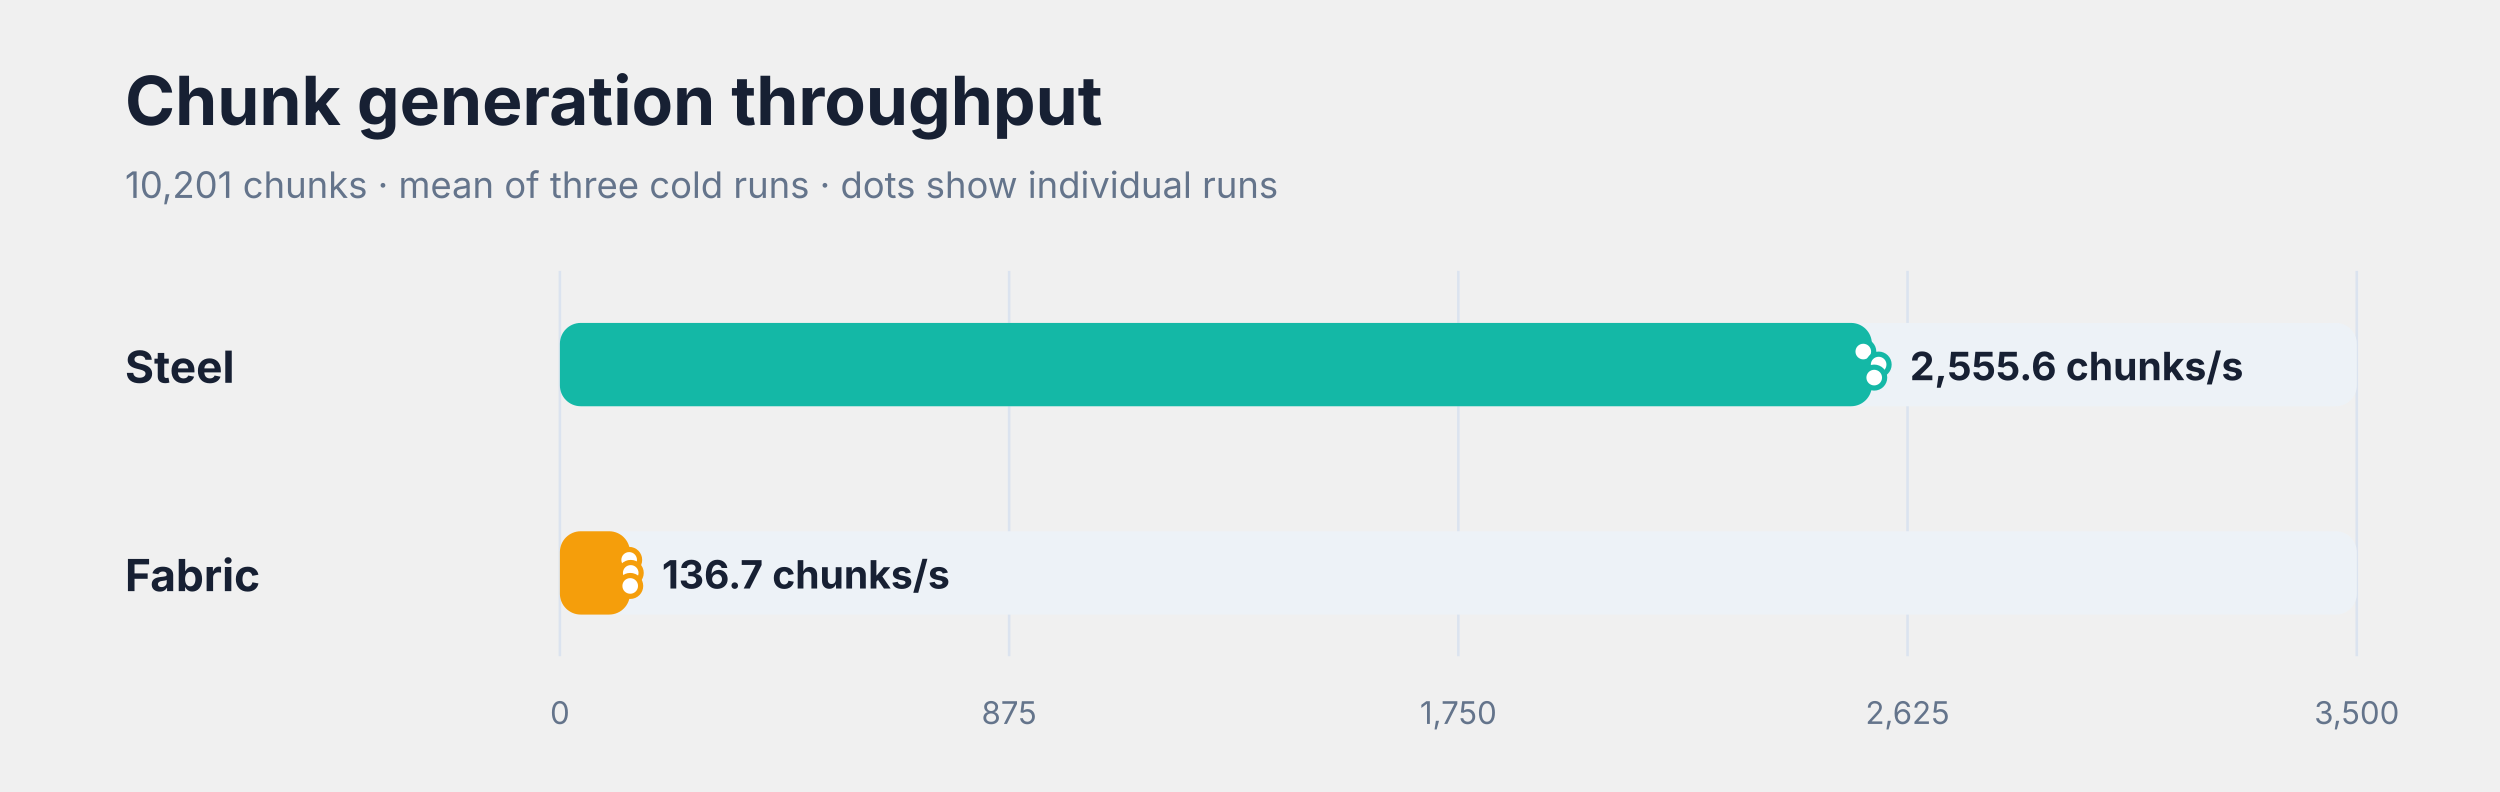
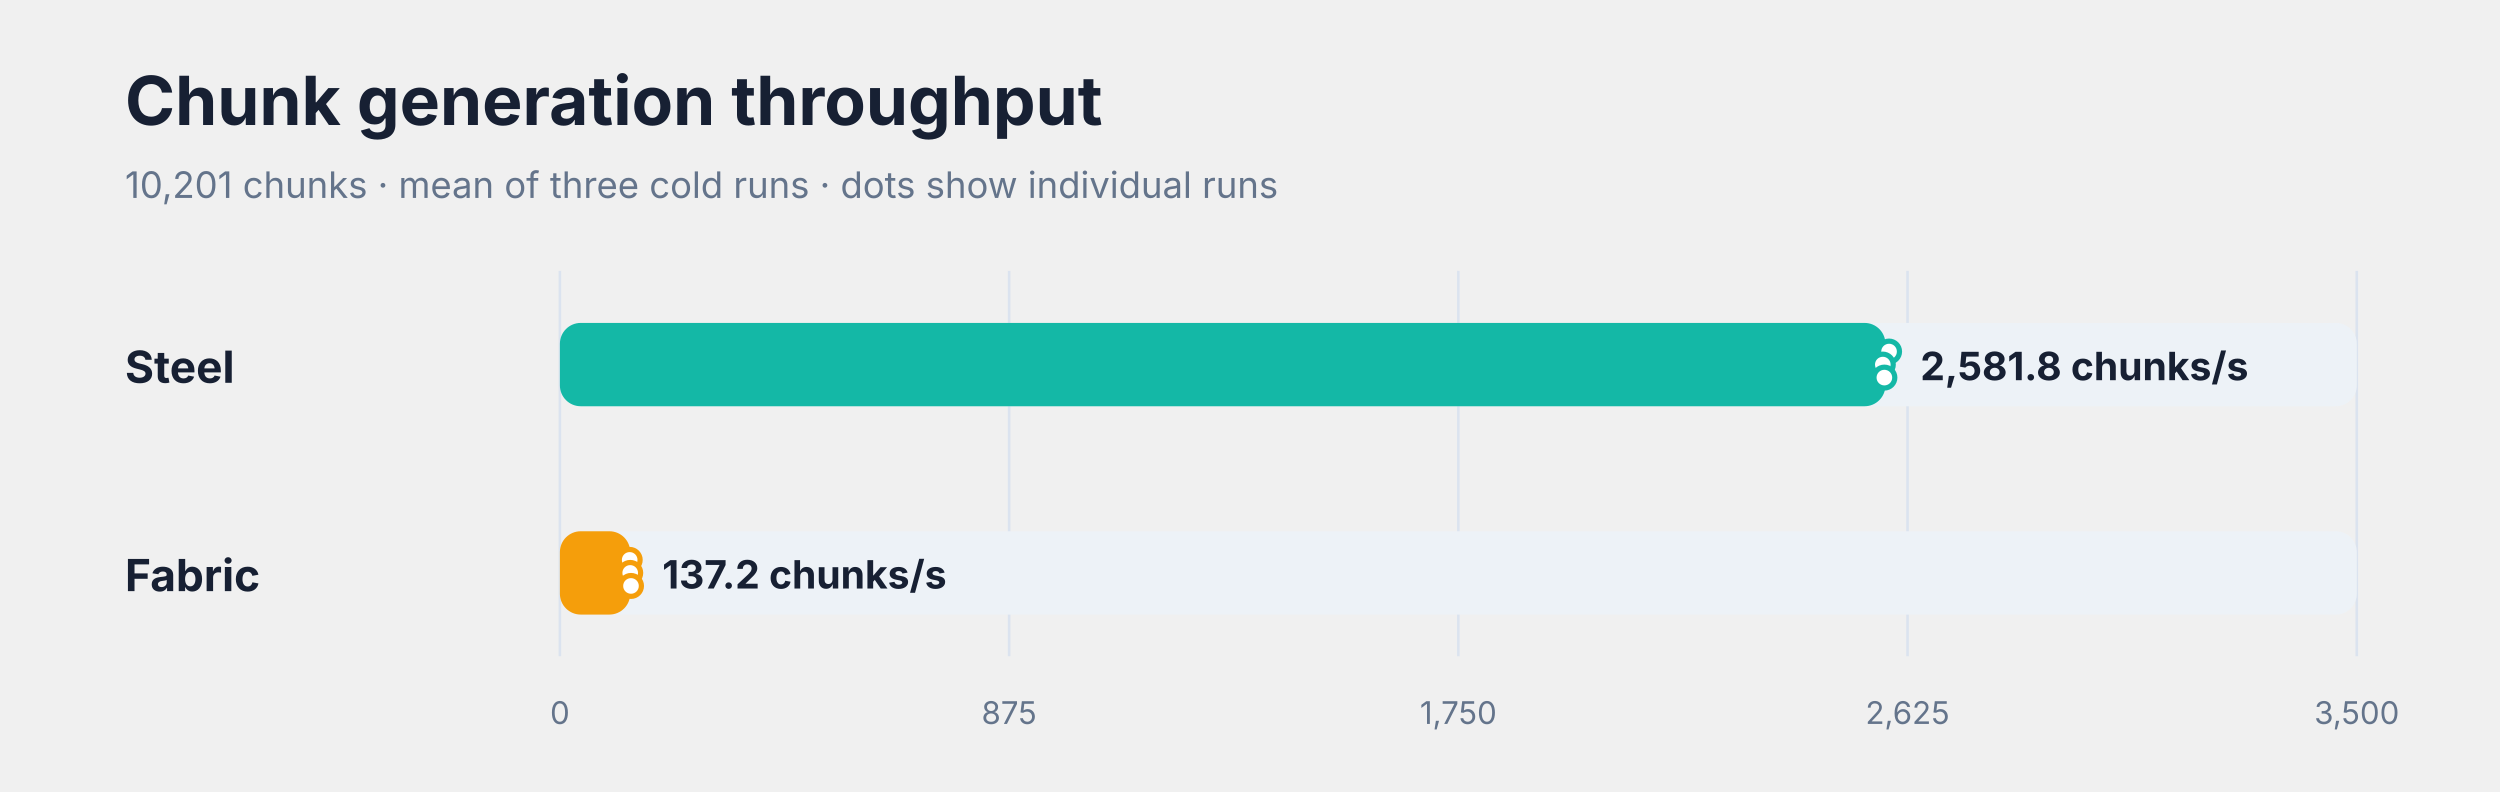
<svg xmlns="http://www.w3.org/2000/svg" viewBox="0 0 960 304" role="img">
  <style>
  text { font-family: Inter, ui-sans-serif, system-ui, sans-serif; fill: #172033; }
  .muted { fill: #64748b; }
  .grid { stroke: #dbe3ef; stroke-width: 1; }
  .track { fill: #edf2f7; }
  @media (prefers-color-scheme: dark) {
    text { fill: #edf3fb; }
    .muted { fill: #9aacbf; }
    .grid { stroke: #334155; }
    .track { fill: #1e293b; }
  }
</style>
  <text x="48" y="48" font-size="26" font-weight="700">Chunk generation throughput</text>
  <text x="48" y="76" font-size="14" class="muted">10,201 chunks · mean of three cold runs · dots show individual runs</text>
  <line x1="215" y1="104" x2="215" y2="252" class="grid" />
  <text x="215" y="278" text-anchor="middle" font-size="12" class="muted">0</text>
  <line x1="387.5" y1="104" x2="387.5" y2="252" class="grid" />
  <text x="387.5" y="278" text-anchor="middle" font-size="12" class="muted">875</text>
  <line x1="560" y1="104" x2="560" y2="252" class="grid" />
  <text x="560" y="278" text-anchor="middle" font-size="12" class="muted">1,750</text>
  <line x1="732.5" y1="104" x2="732.5" y2="252" class="grid" />
  <text x="732.5" y="278" text-anchor="middle" font-size="12" class="muted">2,625</text>
  <line x1="905" y1="104" x2="905" y2="252" class="grid" />
  <text x="905" y="278" text-anchor="middle" font-size="12" class="muted">3,500</text>
  <text x="48" y="147" font-size="17" font-weight="650">Steel</text>
  <rect x="215" y="124" width="690" height="32" rx="8" class="track" />
-   <rect x="215" y="124" width="503.8" height="32" rx="8" fill="#14b8a6" />
-   <circle cx="715.5" cy="135" r="4" fill="#ffffff" stroke="#14b8a6" stroke-width="2" />
-   <circle cx="721.4" cy="140" r="4" fill="#ffffff" stroke="#14b8a6" stroke-width="2" />
-   <circle cx="719.7" cy="145" r="4" fill="#ffffff" stroke="#14b8a6" stroke-width="2" />
-   <text x="733.4" y="146" text-anchor="start" font-size="15" font-weight="700">2,555.6 chunks/s</text>
+   <rect x="215" y="124" width="509.0" height="32" rx="8" fill="#14b8a6" />
+   <circle cx="725.4" cy="135" r="4" fill="#ffffff" stroke="#14b8a6" stroke-width="2" />
+   <circle cx="723.0" cy="140" r="4" fill="#ffffff" stroke="#14b8a6" stroke-width="2" />
+   <circle cx="723.6" cy="145" r="4" fill="#ffffff" stroke="#14b8a6" stroke-width="2" />
+   <text x="737.4" y="146" text-anchor="start" font-size="15" font-weight="700">2,581.8 chunks/s</text>
  <text x="48" y="227" font-size="17" font-weight="650">Fabric</text>
  <rect x="215" y="204" width="690" height="32" rx="8" class="track" />
-   <rect x="215" y="204" width="26.9" height="32" rx="8" fill="#f59e0b" />
-   <circle cx="241.6" cy="215" r="4" fill="#ffffff" stroke="#f59e0b" stroke-width="2" />
-   <circle cx="242.2" cy="220" r="4" fill="#ffffff" stroke="#f59e0b" stroke-width="2" />
-   <circle cx="242.0" cy="225" r="4" fill="#ffffff" stroke="#f59e0b" stroke-width="2" />
-   <text x="254.2" y="226" text-anchor="start" font-size="15" font-weight="700">136.7 chunks/s</text>
+   <rect x="215" y="204" width="27.0" height="32" rx="8" fill="#f59e0b" />
+   <circle cx="241.8" cy="215" r="4" fill="#ffffff" stroke="#f59e0b" stroke-width="2" />
+   <circle cx="242.0" cy="220" r="4" fill="#ffffff" stroke="#f59e0b" stroke-width="2" />
+   <circle cx="242.3" cy="225" r="4" fill="#ffffff" stroke="#f59e0b" stroke-width="2" />
+   <text x="254.3" y="226" text-anchor="start" font-size="15" font-weight="700">137.2 chunks/s</text>
</svg>
